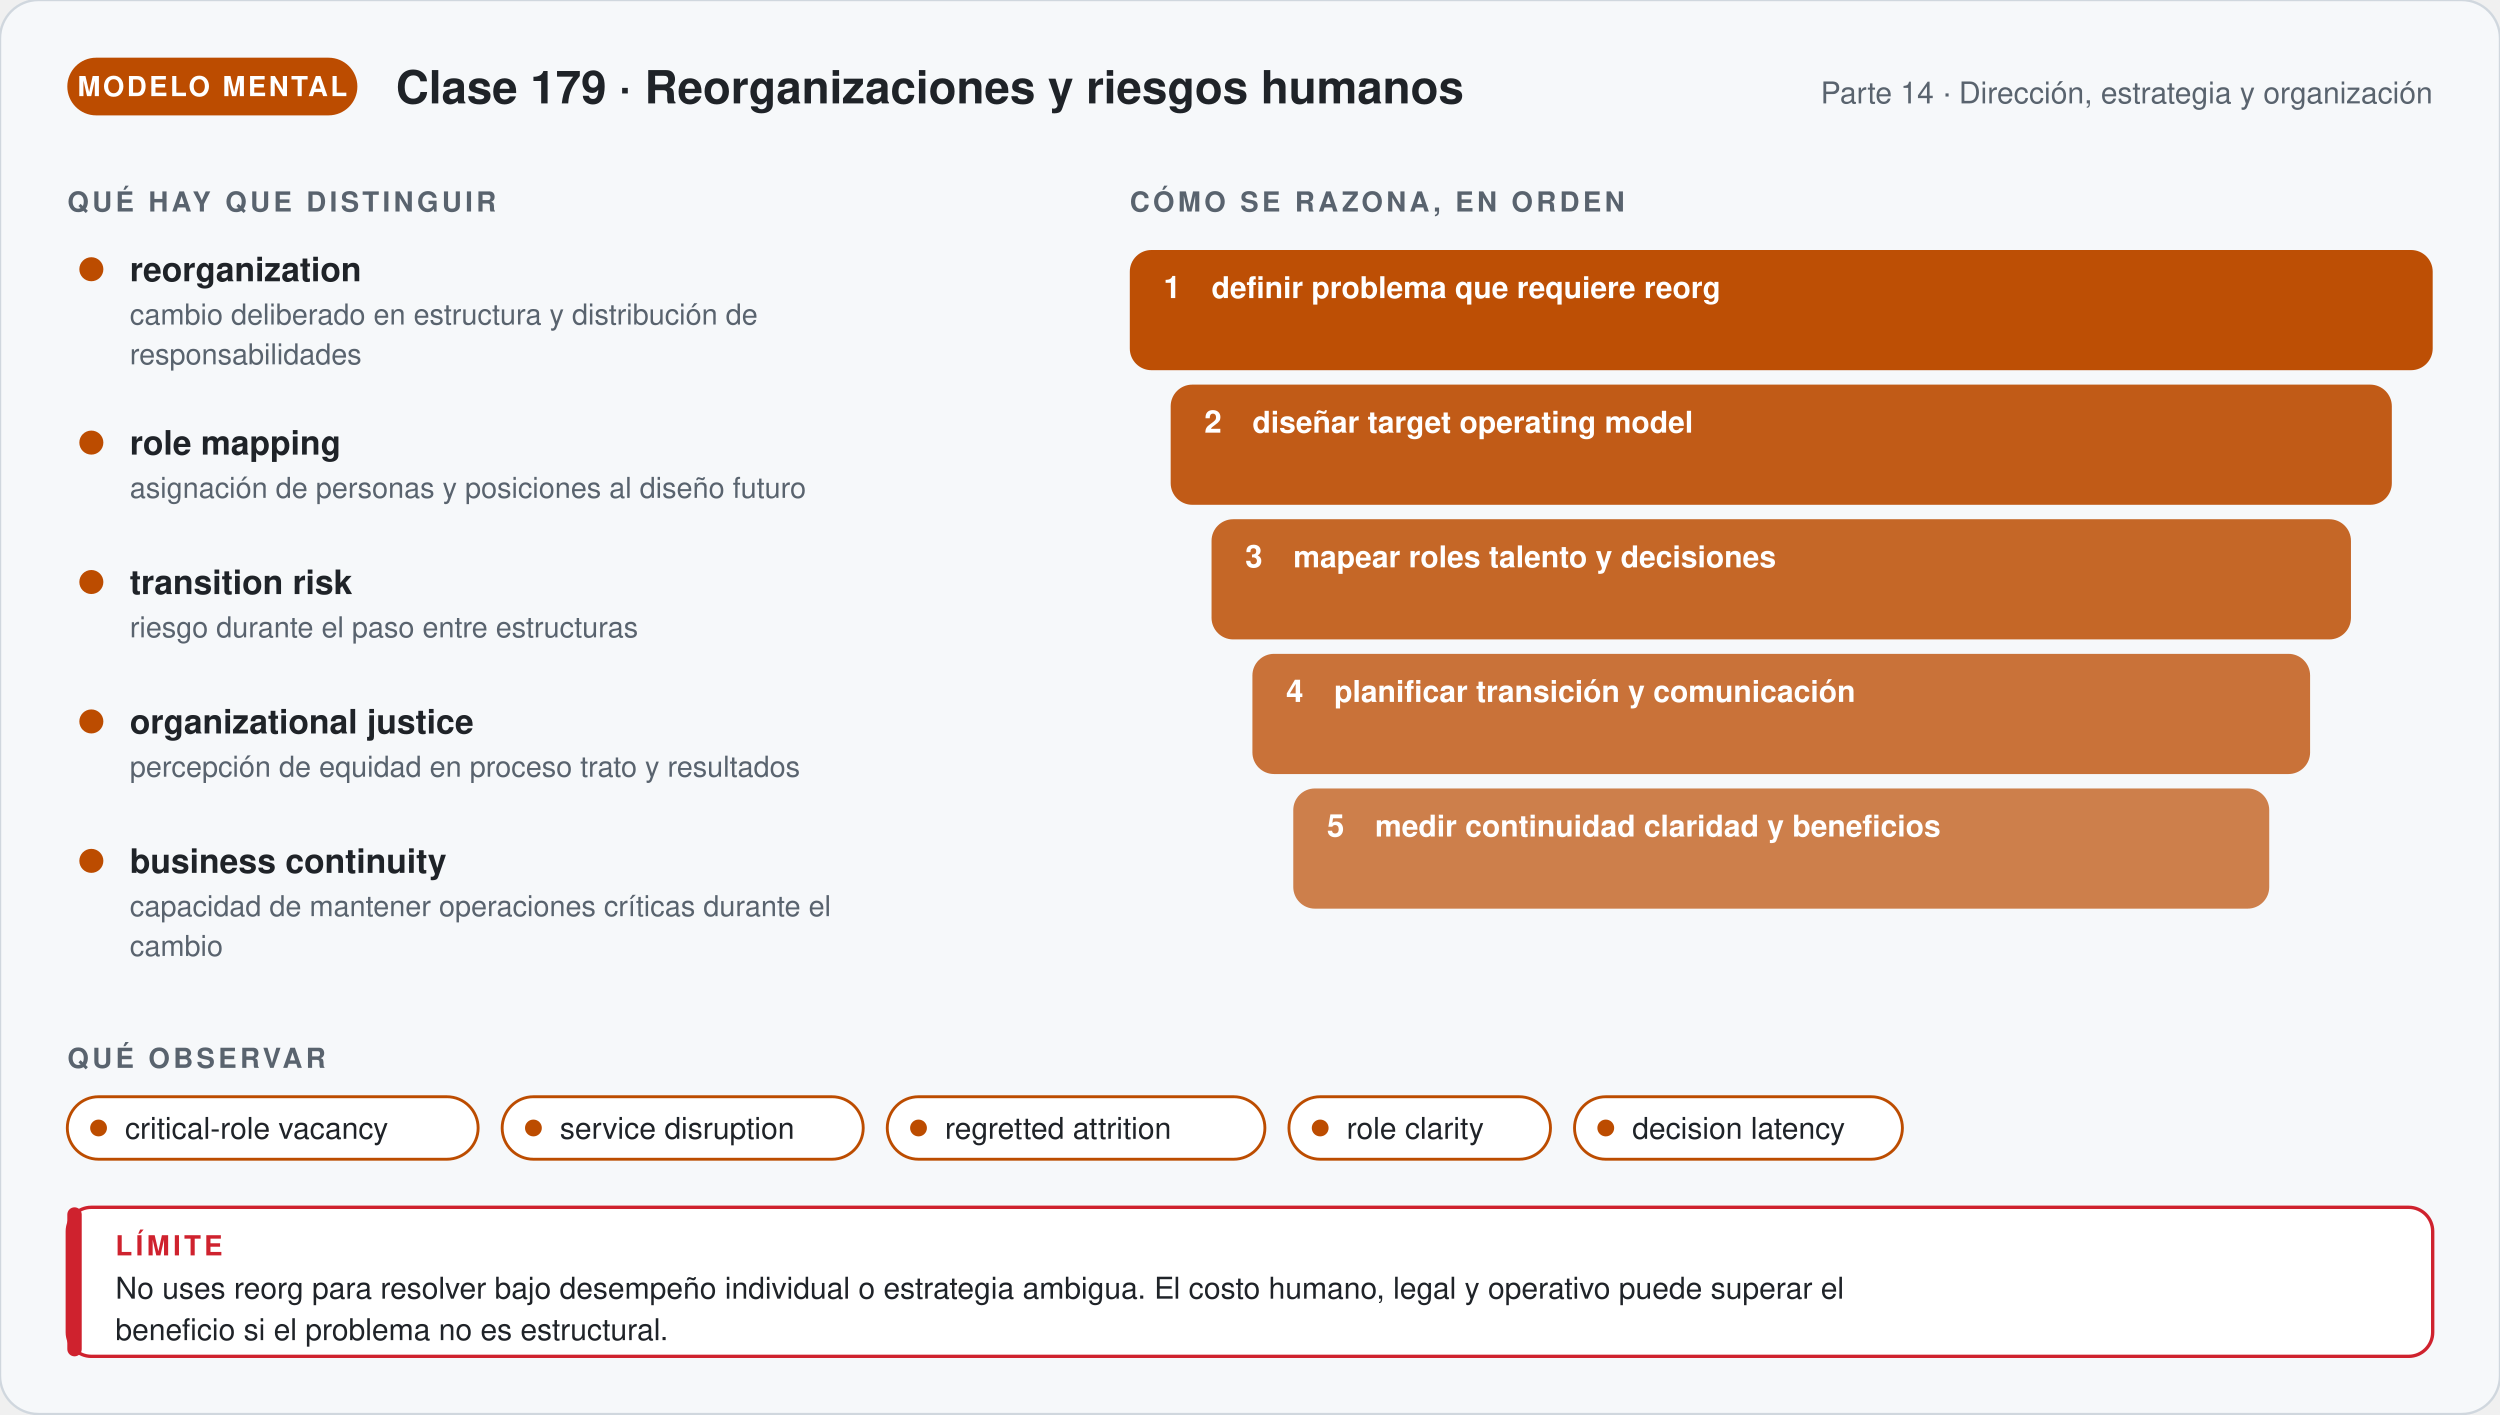
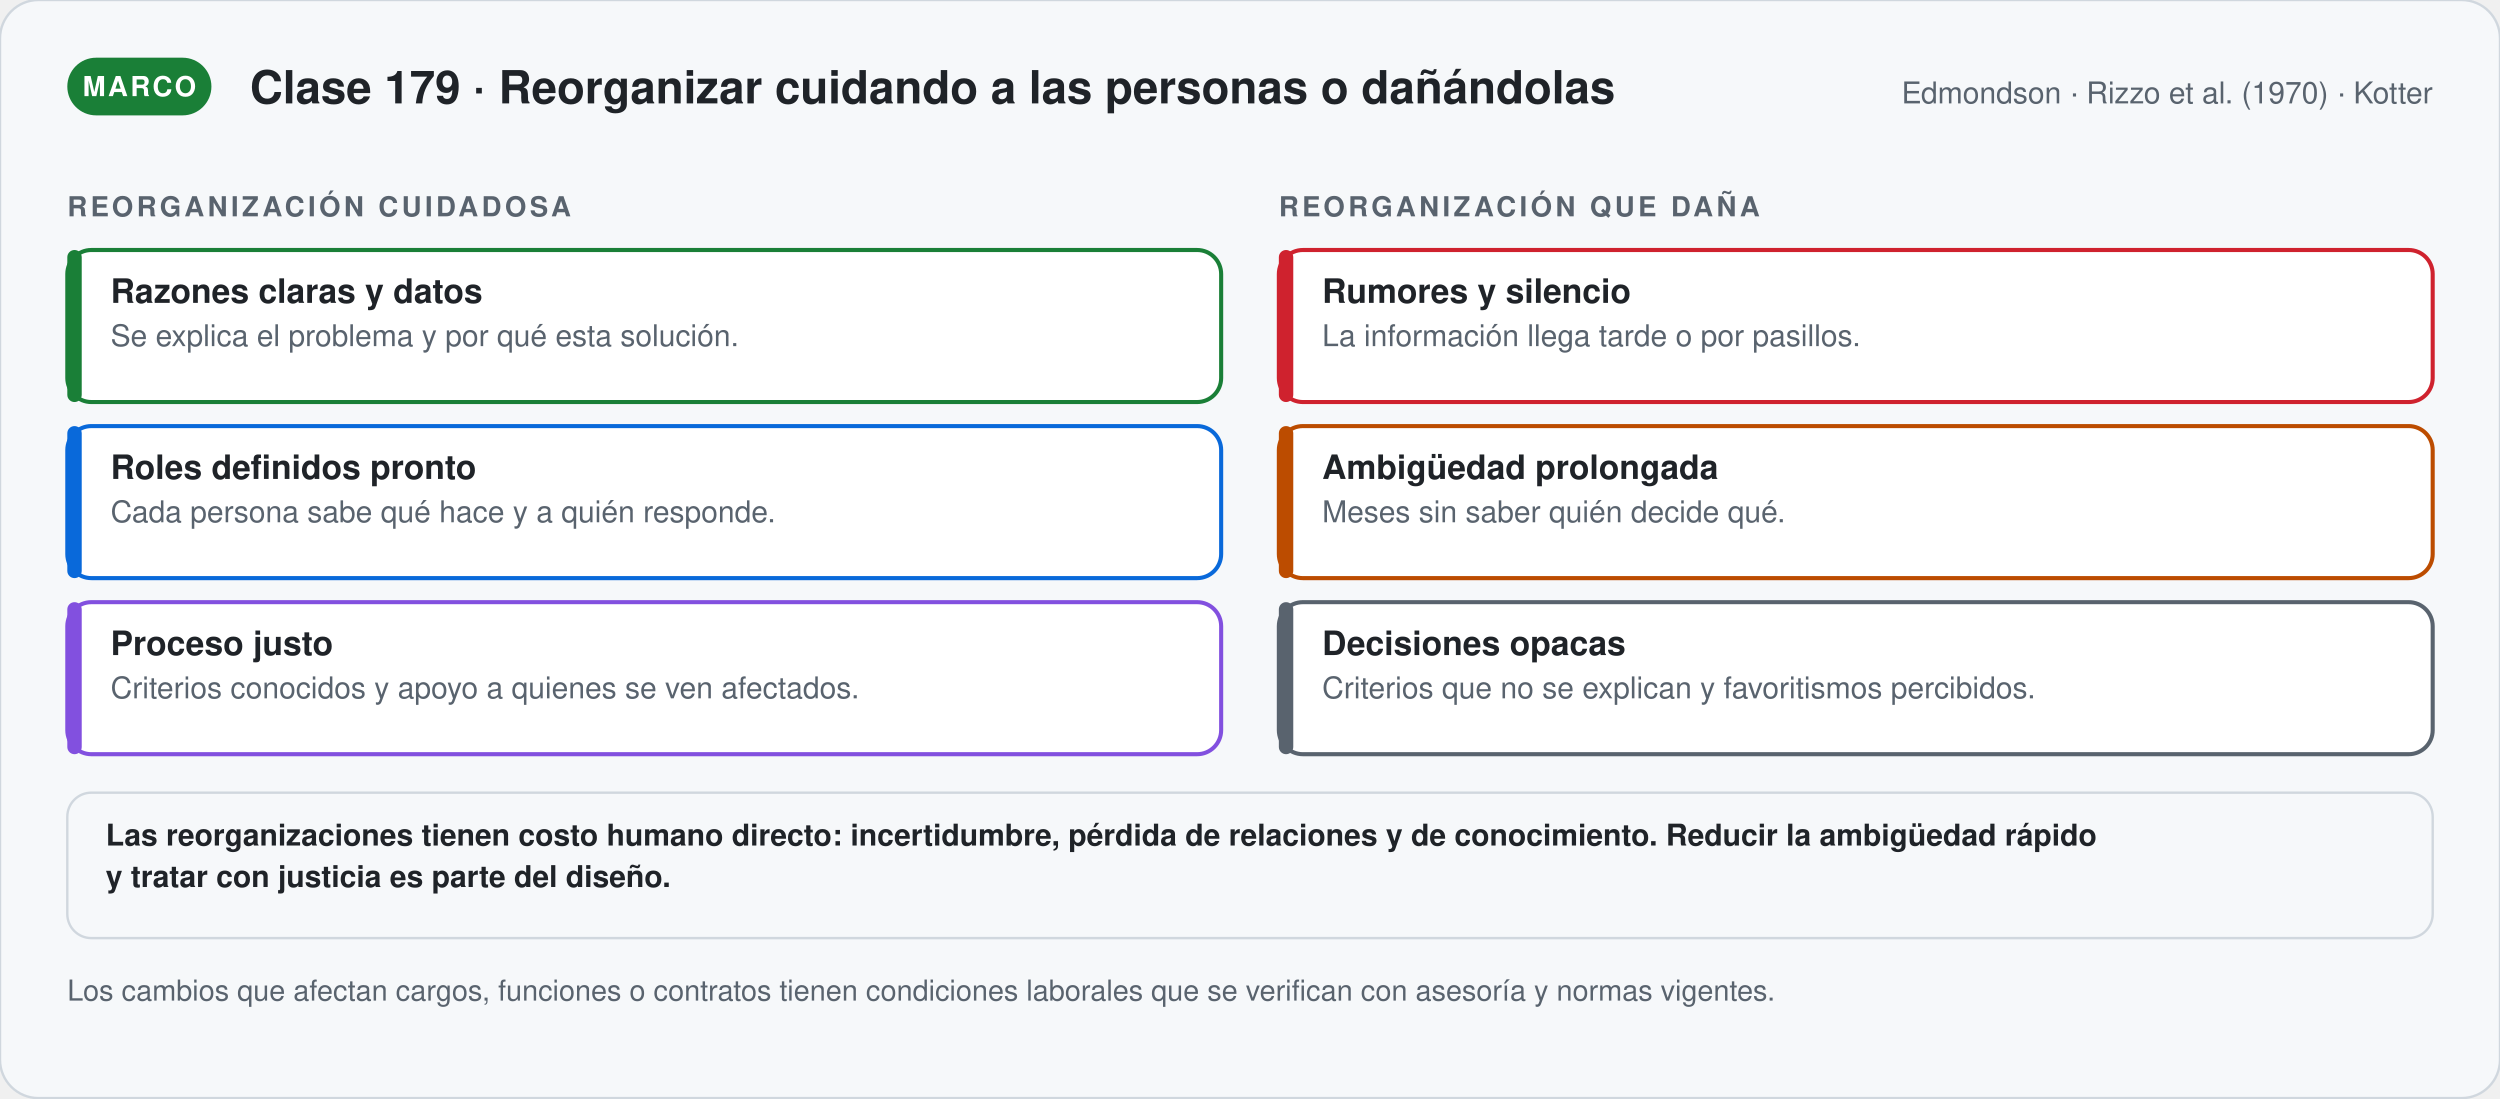
- <svg xmlns="http://www.w3.org/2000/svg" viewBox="0 0 1040 588.24" width="1040" role="img" aria-labelledby="t-g179 d-g179" font-family="'Segoe UI', 'Helvetica Neue', Helvetica, Arial, sans-serif">
+ <svg xmlns="http://www.w3.org/2000/svg" viewBox="0 0 1040 456.81" width="1040" role="img" aria-labelledby="t-s179 d-s179" font-family="'Segoe UI', 'Helvetica Neue', Helvetica, Arial, sans-serif">
  <defs>
-     <marker id="p-g179" viewBox="0 0 10 10" refX="8" refY="5" markerWidth="7" markerHeight="7" orient="auto">
+     <marker id="p-s179" viewBox="0 0 10 10" refX="8" refY="5" markerWidth="7" markerHeight="7" orient="auto">
      <path d="M1,1 L9,5 L1,9 Z" fill="#59636e" />
    </marker>
  </defs>
-   <rect width="1040" height="588.24" rx="16" fill="#f6f8fa" stroke="#d0d7de" />
-   <rect x="28" y="24" width="120.67" height="24" rx="12" fill="#bc4c00" />
-   <text x="88.335" y="40" font-size="11.5" font-weight="700" fill="#ffffff" text-anchor="middle" letter-spacing="1">MODELO MENTAL</text>
-   <text x="164.67" y="43" font-size="19" font-weight="700" fill="#1f2328" text-anchor="start">Clase 179 · Reorganizaciones y riesgos humanos</text>
-   <text x="1012" y="43" font-size="12.5" font-weight="400" fill="#59636e" text-anchor="end">Parte 14 · Dirección, estrategia y organización</text>
-   <text x="28" y="88" font-size="11.5" font-weight="700" fill="#59636e" text-anchor="start" letter-spacing="1.4">QUÉ HAY QUE DISTINGUIR</text>
-   <circle cx="38" cy="112" r="5" fill="#bc4c00" />
-   <text x="54" y="117" font-size="14" font-weight="700" fill="#1f2328" text-anchor="start">reorganization</text>
-   <text x="54" y="135" font-size="12" font-weight="400" fill="#59636e" text-anchor="start">cambio deliberado en estructura y distribución de</text>
-   <text x="54" y="151.56" font-size="12" font-weight="400" fill="#59636e" text-anchor="start">responsabilidades</text>
-   <circle cx="38" cy="184.12" r="5" fill="#bc4c00" />
-   <text x="54" y="189.12" font-size="14" font-weight="700" fill="#1f2328" text-anchor="start">role mapping</text>
-   <text x="54" y="207.12" font-size="12" font-weight="400" fill="#59636e" text-anchor="start">asignación de personas y posiciones al diseño futuro</text>
-   <circle cx="38" cy="242.12" r="5" fill="#bc4c00" />
-   <text x="54" y="247.12" font-size="14" font-weight="700" fill="#1f2328" text-anchor="start">transition risk</text>
-   <text x="54" y="265.12" font-size="12" font-weight="400" fill="#59636e" text-anchor="start">riesgo durante el paso entre estructuras</text>
-   <circle cx="38" cy="300.12" r="5" fill="#bc4c00" />
-   <text x="54" y="305.12" font-size="14" font-weight="700" fill="#1f2328" text-anchor="start">organizational justice</text>
-   <text x="54" y="323.12" font-size="12" font-weight="400" fill="#59636e" text-anchor="start">percepción de equidad en proceso trato y resultados</text>
-   <circle cx="38" cy="358.12" r="5" fill="#bc4c00" />
-   <text x="54" y="363.12" font-size="14" font-weight="700" fill="#1f2328" text-anchor="start">business continuity</text>
-   <text x="54" y="381.12" font-size="12" font-weight="400" fill="#59636e" text-anchor="start">capacidad de mantener operaciones críticas durante el</text>
-   <text x="54" y="397.68" font-size="12" font-weight="400" fill="#59636e" text-anchor="start">cambio</text>
-   <text x="470" y="88" font-size="11.5" font-weight="700" fill="#59636e" text-anchor="start" letter-spacing="1.4">CÓMO SE RAZONA, EN ORDEN</text>
-   <rect x="470" y="104" width="542" height="50" rx="9" fill="#bc4c00" stroke="#bc4c00" stroke-width="0" fill-opacity="0.98" />
-   <text x="484" y="124" font-size="13" font-weight="800" fill="#ffffff" text-anchor="start">1</text>
-   <text x="504" y="124" font-size="12.5" font-weight="600" fill="#ffffff" text-anchor="start">definir problema que requiere reorg</text>
-   <rect x="487" y="160" width="508" height="50" rx="9" fill="#bc4c00" stroke="#bc4c00" stroke-width="0" fill-opacity="0.91" />
-   <text x="501" y="180" font-size="13" font-weight="800" fill="#ffffff" text-anchor="start">2</text>
-   <text x="521" y="180" font-size="12.5" font-weight="600" fill="#ffffff" text-anchor="start">diseñar target operating model</text>
-   <rect x="504" y="216" width="474" height="50" rx="9" fill="#bc4c00" stroke="#bc4c00" stroke-width="0" fill-opacity="0.84" />
-   <text x="518" y="236" font-size="13" font-weight="800" fill="#ffffff" text-anchor="start">3</text>
-   <text x="538" y="236" font-size="12.5" font-weight="600" fill="#ffffff" text-anchor="start">mapear roles talento y decisiones</text>
-   <rect x="521" y="272" width="440" height="50" rx="9" fill="#bc4c00" stroke="#bc4c00" stroke-width="0" fill-opacity="0.77" />
-   <text x="535" y="292" font-size="13" font-weight="800" fill="#ffffff" text-anchor="start">4</text>
-   <text x="555" y="292" font-size="12.5" font-weight="600" fill="#ffffff" text-anchor="start">planificar transición y comunicación</text>
-   <rect x="538" y="328" width="406" height="50" rx="9" fill="#bc4c00" stroke="#bc4c00" stroke-width="0" fill-opacity="0.7" />
-   <text x="552" y="348" font-size="13" font-weight="800" fill="#ffffff" text-anchor="start">5</text>
-   <text x="572" y="348" font-size="12.5" font-weight="600" fill="#ffffff" text-anchor="start">medir continuidad claridad y beneficios</text>
-   <text x="28" y="444.24" font-size="11.5" font-weight="700" fill="#59636e" text-anchor="start" letter-spacing="1.4">QUÉ OBSERVAR</text>
-   <rect x="28" y="456.24" width="170.9" height="26" rx="13" fill="#ffffff" stroke="#bc4c00" stroke-width="1.2" />
-   <circle cx="41" cy="469.24" r="3.5" fill="#bc4c00" />
-   <text x="52" y="473.74" font-size="12.5" font-weight="400" fill="#1f2328" text-anchor="start">critical-role vacancy</text>
-   <rect x="208.9" y="456.24" width="150.2" height="26" rx="13" fill="#ffffff" stroke="#bc4c00" stroke-width="1.2" />
-   <circle cx="221.9" cy="469.24" r="3.5" fill="#bc4c00" />
-   <text x="232.9" y="473.74" font-size="12.5" font-weight="400" fill="#1f2328" text-anchor="start">service disruption</text>
-   <rect x="369.1" y="456.24" width="157.1" height="26" rx="13" fill="#ffffff" stroke="#bc4c00" stroke-width="1.2" />
-   <circle cx="382.1" cy="469.24" r="3.5" fill="#bc4c00" />
-   <text x="393.1" y="473.74" font-size="12.5" font-weight="400" fill="#1f2328" text-anchor="start">regretted attrition</text>
-   <rect x="536.2" y="456.24" width="108.8" height="26" rx="13" fill="#ffffff" stroke="#bc4c00" stroke-width="1.2" />
-   <circle cx="549.2" cy="469.24" r="3.5" fill="#bc4c00" />
-   <text x="560.2" y="473.74" font-size="12.5" font-weight="400" fill="#1f2328" text-anchor="start">role clarity</text>
-   <rect x="655" y="456.24" width="136.4" height="26" rx="13" fill="#ffffff" stroke="#bc4c00" stroke-width="1.2" />
-   <circle cx="668" cy="469.24" r="3.5" fill="#bc4c00" />
-   <text x="679" y="473.74" font-size="12.5" font-weight="400" fill="#1f2328" text-anchor="start">decision latency</text>
-   <rect x="28" y="502.24" width="984" height="62" rx="10" fill="#ffffff" stroke="#cf222e" stroke-width="1.4" />
-   <rect x="28" y="502.24" width="6" height="62" rx="3" fill="#cf222e" />
-   <text x="48" y="522.24" font-size="11.5" font-weight="700" fill="#cf222e" text-anchor="start" letter-spacing="1.4">LÍMITE</text>
-   <text x="48" y="540.24" font-size="12.5" font-weight="400" fill="#1f2328" text-anchor="start">No uses reorg para resolver bajo desempeño individual o estrategia ambigua. El costo humano, legal y operativo puede superar el</text>
-   <text x="48" y="557.49" font-size="12.5" font-weight="400" fill="#1f2328" text-anchor="start">beneficio si el problema no es estructural.</text>
+   <rect width="1040" height="456.81" rx="16" fill="#f6f8fa" stroke="#d0d7de" />
+   <rect x="28" y="24" width="59.95" height="24" rx="12" fill="#1a7f37" />
+   <text x="57.975" y="40" font-size="11.5" font-weight="700" fill="#ffffff" text-anchor="middle" letter-spacing="1">MARCO</text>
+   <text x="103.95" y="43" font-size="19" font-weight="700" fill="#1f2328" text-anchor="start">Clase 179 · Reorganizar cuidando a las personas o dañándolas</text>
+   <text x="1012" y="43" font-size="12.5" font-weight="400" fill="#59636e" text-anchor="end">Edmondson · Rizzo et al. (1970) · Kotter</text>
+   <text x="28" y="90" font-size="11.5" font-weight="700" fill="#59636e" text-anchor="start" letter-spacing="1.4">REORGANIZACIÓN CUIDADOSA</text>
+   <rect x="28" y="104" width="480" height="63.25" rx="10" fill="#ffffff" stroke="#1a7f37" stroke-width="1.7" />
+   <rect x="28.0" y="104" width="6" height="63.25" rx="3" fill="#1a7f37" />
+   <text x="46" y="126" font-size="14" font-weight="700" fill="#1f2328" text-anchor="start">Razones claras y datos</text>
+   <text x="46" y="144" font-size="12.5" font-weight="400" fill="#59636e" text-anchor="start">Se explica el problema y por qué esta solución.</text>
+   <rect x="28" y="177.25" width="480" height="63.25" rx="10" fill="#ffffff" stroke="#0969da" stroke-width="1.7" />
+   <rect x="28.0" y="177.25" width="6" height="63.25" rx="3" fill="#0969da" />
+   <text x="46" y="199.25" font-size="14" font-weight="700" fill="#1f2328" text-anchor="start">Roles definidos pronto</text>
+   <text x="46" y="217.25" font-size="12.5" font-weight="400" fill="#59636e" text-anchor="start">Cada persona sabe qué hace y a quién responde.</text>
+   <rect x="28" y="250.5" width="480" height="63.25" rx="10" fill="#ffffff" stroke="#8250df" stroke-width="1.7" />
+   <rect x="28.0" y="250.5" width="6" height="63.25" rx="3" fill="#8250df" />
+   <text x="46" y="272.5" font-size="14" font-weight="700" fill="#1f2328" text-anchor="start">Proceso justo</text>
+   <text x="46" y="290.5" font-size="12.5" font-weight="400" fill="#59636e" text-anchor="start">Criterios conocidos y apoyo a quienes se ven afectados.</text>
+   <text x="532" y="90" font-size="11.5" font-weight="700" fill="#59636e" text-anchor="start" letter-spacing="1.4">REORGANIZACIÓN QUE DAÑA</text>
+   <rect x="532" y="104" width="480" height="63.25" rx="10" fill="#ffffff" stroke="#cf222e" stroke-width="1.7" />
+   <rect x="532.0" y="104" width="6" height="63.25" rx="3" fill="#cf222e" />
+   <text x="550" y="126" font-size="14" font-weight="700" fill="#1f2328" text-anchor="start">Rumores y silencio</text>
+   <text x="550" y="144" font-size="12.5" font-weight="400" fill="#59636e" text-anchor="start">La información llega tarde o por pasillos.</text>
+   <rect x="532" y="177.25" width="480" height="63.25" rx="10" fill="#ffffff" stroke="#bc4c00" stroke-width="1.7" />
+   <rect x="532.0" y="177.25" width="6" height="63.25" rx="3" fill="#bc4c00" />
+   <text x="550" y="199.25" font-size="14" font-weight="700" fill="#1f2328" text-anchor="start">Ambigüedad prolongada</text>
+   <text x="550" y="217.25" font-size="12.5" font-weight="400" fill="#59636e" text-anchor="start">Meses sin saber quién decide qué.</text>
+   <rect x="532" y="250.5" width="480" height="63.25" rx="10" fill="#ffffff" stroke="#59636e" stroke-width="1.7" />
+   <rect x="532.0" y="250.5" width="6" height="63.25" rx="3" fill="#59636e" />
+   <text x="550" y="272.5" font-size="14" font-weight="700" fill="#1f2328" text-anchor="start">Decisiones opacas</text>
+   <text x="550" y="290.5" font-size="12.5" font-weight="400" fill="#59636e" text-anchor="start">Criterios que no se explican y favoritismos percibidos.</text>
+   <rect x="28" y="329.75" width="984" height="60.5" rx="10" fill="#f6f8fa" stroke="#d0d7de" stroke-width="1" />
+   <text x="44" y="351.75" font-size="12.5" font-weight="600" fill="#1f2328" text-anchor="start">Las reorganizaciones tienen costo humano directo: incertidumbre, pérdida de relaciones y de conocimiento. Reducir la ambigüedad rápido</text>
+   <text x="44" y="369" font-size="12.5" font-weight="600" fill="#1f2328" text-anchor="start">y tratar con justicia es parte del diseño.</text>
+   <text x="28" y="416.25" font-size="12" font-weight="400" fill="#59636e" text-anchor="start">Los cambios que afectan cargos, funciones o contratos tienen condiciones laborales que se verifican con asesoría y normas vigentes.</text>
</svg>
